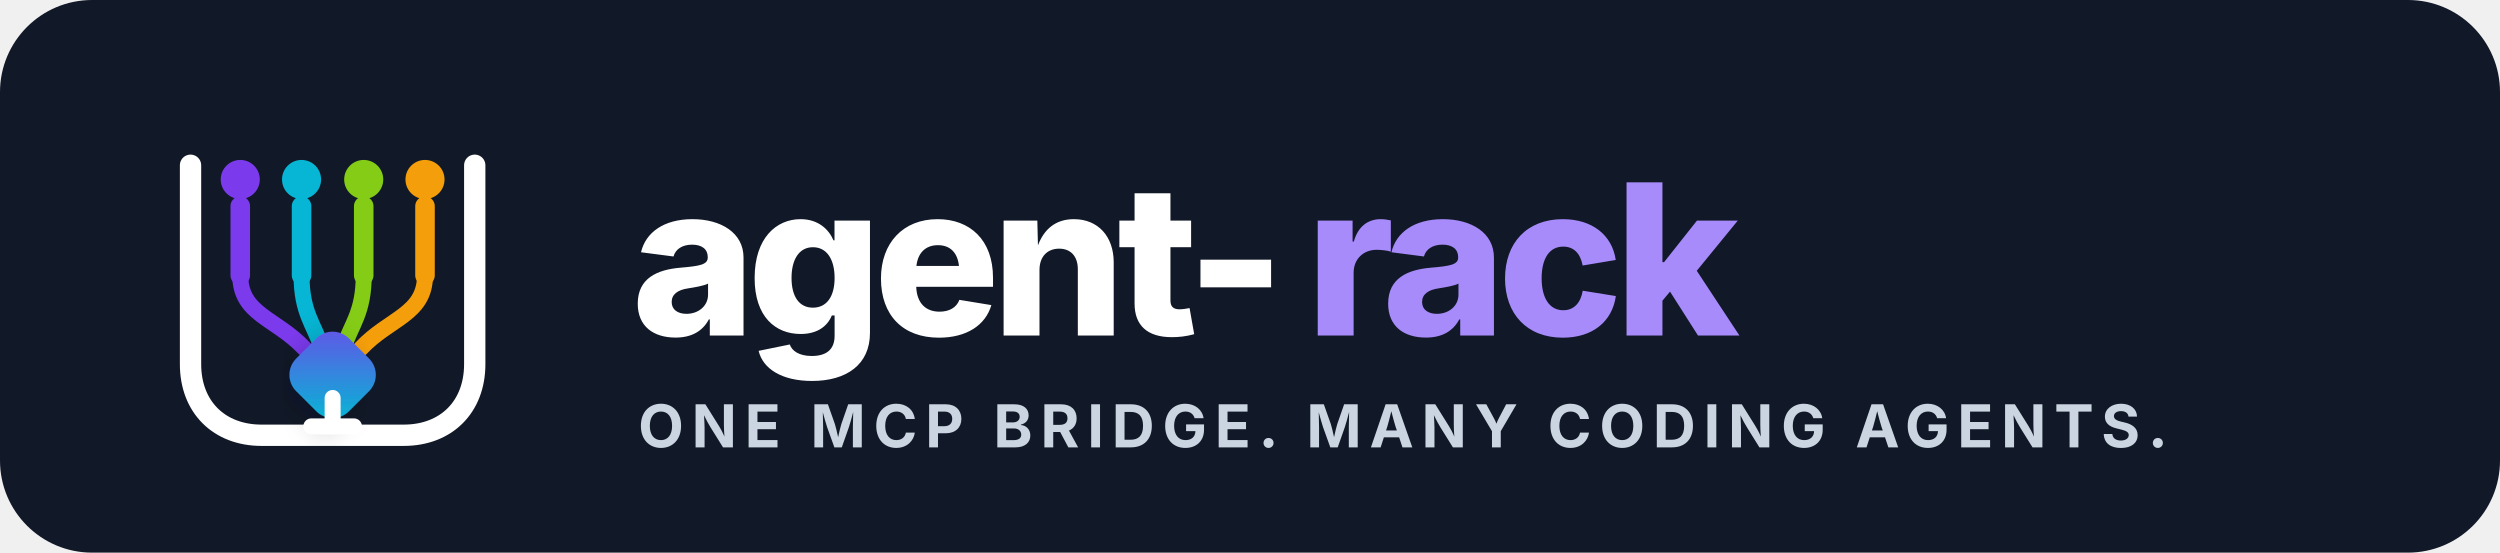
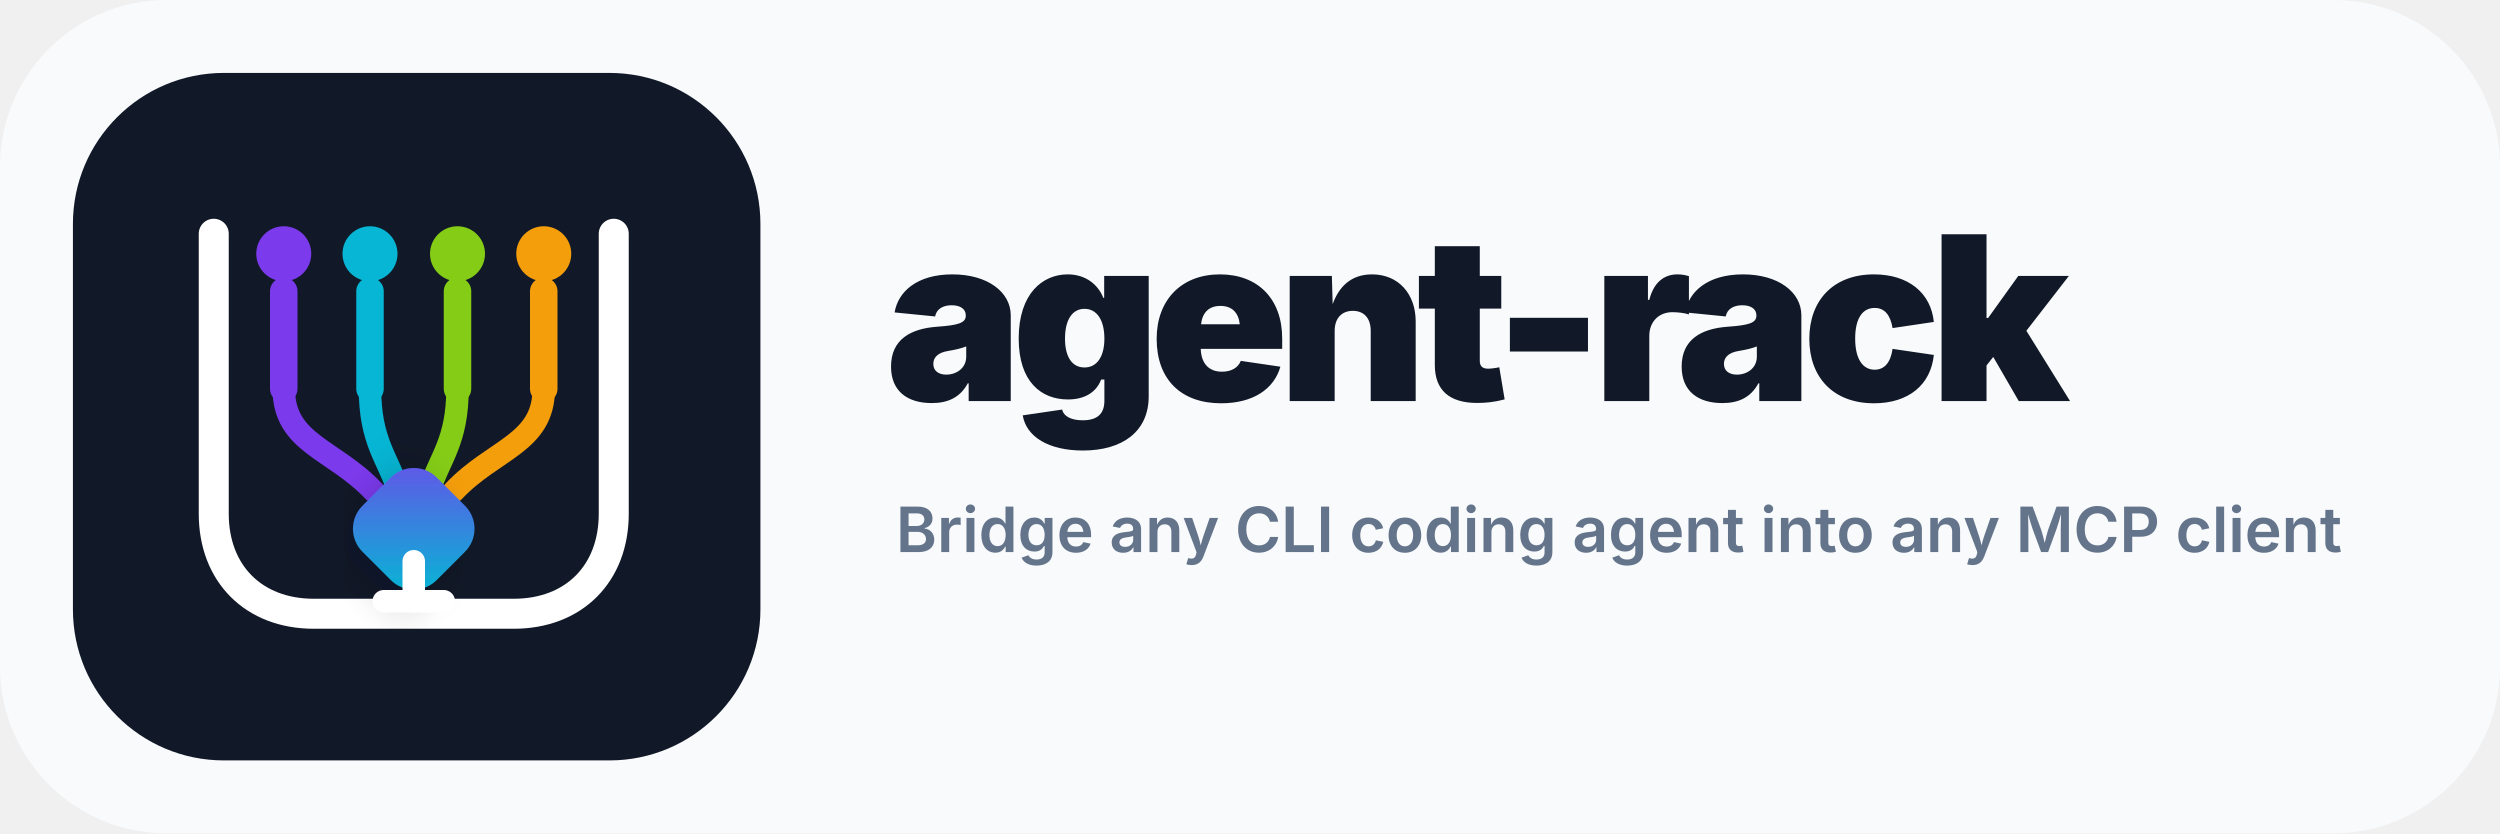
- <svg xmlns="http://www.w3.org/2000/svg" width="760" height="168" viewBox="0 0 760 168" fill="none" role="img" aria-labelledby="title desc">
-   <rect width="760" height="168" rx="28" fill="#111827" />
-   <defs>
-     <linearGradient id="hubGradient" x1="208" y1="278" x2="304" y2="374" gradientUnits="userSpaceOnUse">
-       <stop stop-color="#7C3AED" />
-       <stop offset="1" stop-color="#06B6D4" />
-     </linearGradient>
-     <filter id="softShadow" x="-40%" y="-40%" width="180%" height="180%">
-       <feDropShadow dx="0" dy="12" stdDeviation="14" flood-color="#0F172A" flood-opacity=".18" />
-     </filter>
-   </defs>
-   <g transform="translate(32 20) scale(.27)">
+ <svg xmlns="http://www.w3.org/2000/svg" width="960" height="320" viewBox="0 0 960 320" fill="none" role="img" aria-labelledby="title desc">
+   <rect width="960" height="320" rx="64" fill="#F8FAFC" />
+   <rect x="28" y="28" width="264" height="264" rx="58" fill="#111827" />
+   <g transform="translate(36 36) scale(.48)">
    <defs>
      <linearGradient id="hubGradient" x1="208" y1="278" x2="304" y2="374" gradientUnits="userSpaceOnUse">
        <stop stop-color="#7C3AED" />
        <stop offset="1" stop-color="#06B6D4" />
      </linearGradient>
      <filter id="softShadow" x="-40%" y="-40%" width="180%" height="180%">
        <feDropShadow dx="0" dy="12" stdDeviation="14" flood-color="#0F172A" flood-opacity=".18" />
      </filter>
    </defs>
    <path d="M96 112V336C96 384 128 416 176 416H336C384 416 416 384 416 336V112" stroke="#FFFFFF" stroke-width="24" stroke-linecap="round" stroke-linejoin="round" />
    <circle cx="152" cy="128" r="22" fill="#7C3AED" />
    <path d="M152 158V236" stroke="#7C3AED" stroke-width="22" stroke-linecap="round" />
    <circle cx="221" cy="128" r="22" fill="#06B6D4" />
    <path d="M221 158V236" stroke="#06B6D4" stroke-width="22" stroke-linecap="round" />
    <circle cx="291" cy="128" r="22" fill="#84CC16" />
    <path d="M291 158V236" stroke="#84CC16" stroke-width="22" stroke-linecap="round" />
    <circle cx="360" cy="128" r="22" fill="#F59E0B" />
    <path d="M360 158V236" stroke="#F59E0B" stroke-width="22" stroke-linecap="round" />
    <path d="M152 236C152 280 192 284 224 318" stroke="#7C3AED" stroke-width="18" stroke-linecap="round" />
    <path d="M221 236C221 278 235 291 244 318" stroke="#06B6D4" stroke-width="18" stroke-linecap="round" />
    <path d="M291 236C291 278 277 291 268 318" stroke="#84CC16" stroke-width="18" stroke-linecap="round" />
    <path d="M360 236C360 280 320 284 288 318" stroke="#F59E0B" stroke-width="18" stroke-linecap="round" />
    <rect x="214" y="306" width="84" height="84" rx="26" transform="rotate(45 256 348)" fill="url(#hubGradient)" filter="url(#softShadow)" />
    <path d="M256 374V406" stroke="#FFFFFF" stroke-width="18" stroke-linecap="round" />
    <path d="M232 406H280" stroke="#FFFFFF" stroke-width="18" stroke-linecap="round" />
  </g>
-   <text x="192" y="102" fill="#FFFFFF" font-family="Inter, ui-sans-serif, system-ui, -apple-system, Segoe UI, Arial, sans-serif" font-size="64" font-weight="800" letter-spacing="-2.5">agent-</text>
-   <text x="397" y="102" fill="#A78BFA" font-family="Inter, ui-sans-serif, system-ui, -apple-system, Segoe UI, Arial, sans-serif" font-size="64" font-weight="800" letter-spacing="-2.5">rack</text>
-   <text x="194" y="136" fill="#CBD5E1" font-family="Inter, ui-sans-serif, system-ui, -apple-system, Segoe UI, Arial, sans-serif" font-size="18" font-weight="650" letter-spacing="2.4">ONE MCP BRIDGE. MANY CODING AGENTS.</text>
+   <text x="340" y="154" fill="#111827" font-family="Inter, ui-sans-serif, system-ui, -apple-system, Segoe UI, Arial, sans-serif" font-size="88" font-weight="850" letter-spacing="-4">agent-rack</text>
+   <text x="344" y="212" fill="#64748B" font-family="Inter, ui-sans-serif, system-ui, -apple-system, Segoe UI, Arial, sans-serif" font-size="24" font-weight="600">Bridge any CLI coding agent into any MCP client</text>
</svg>
